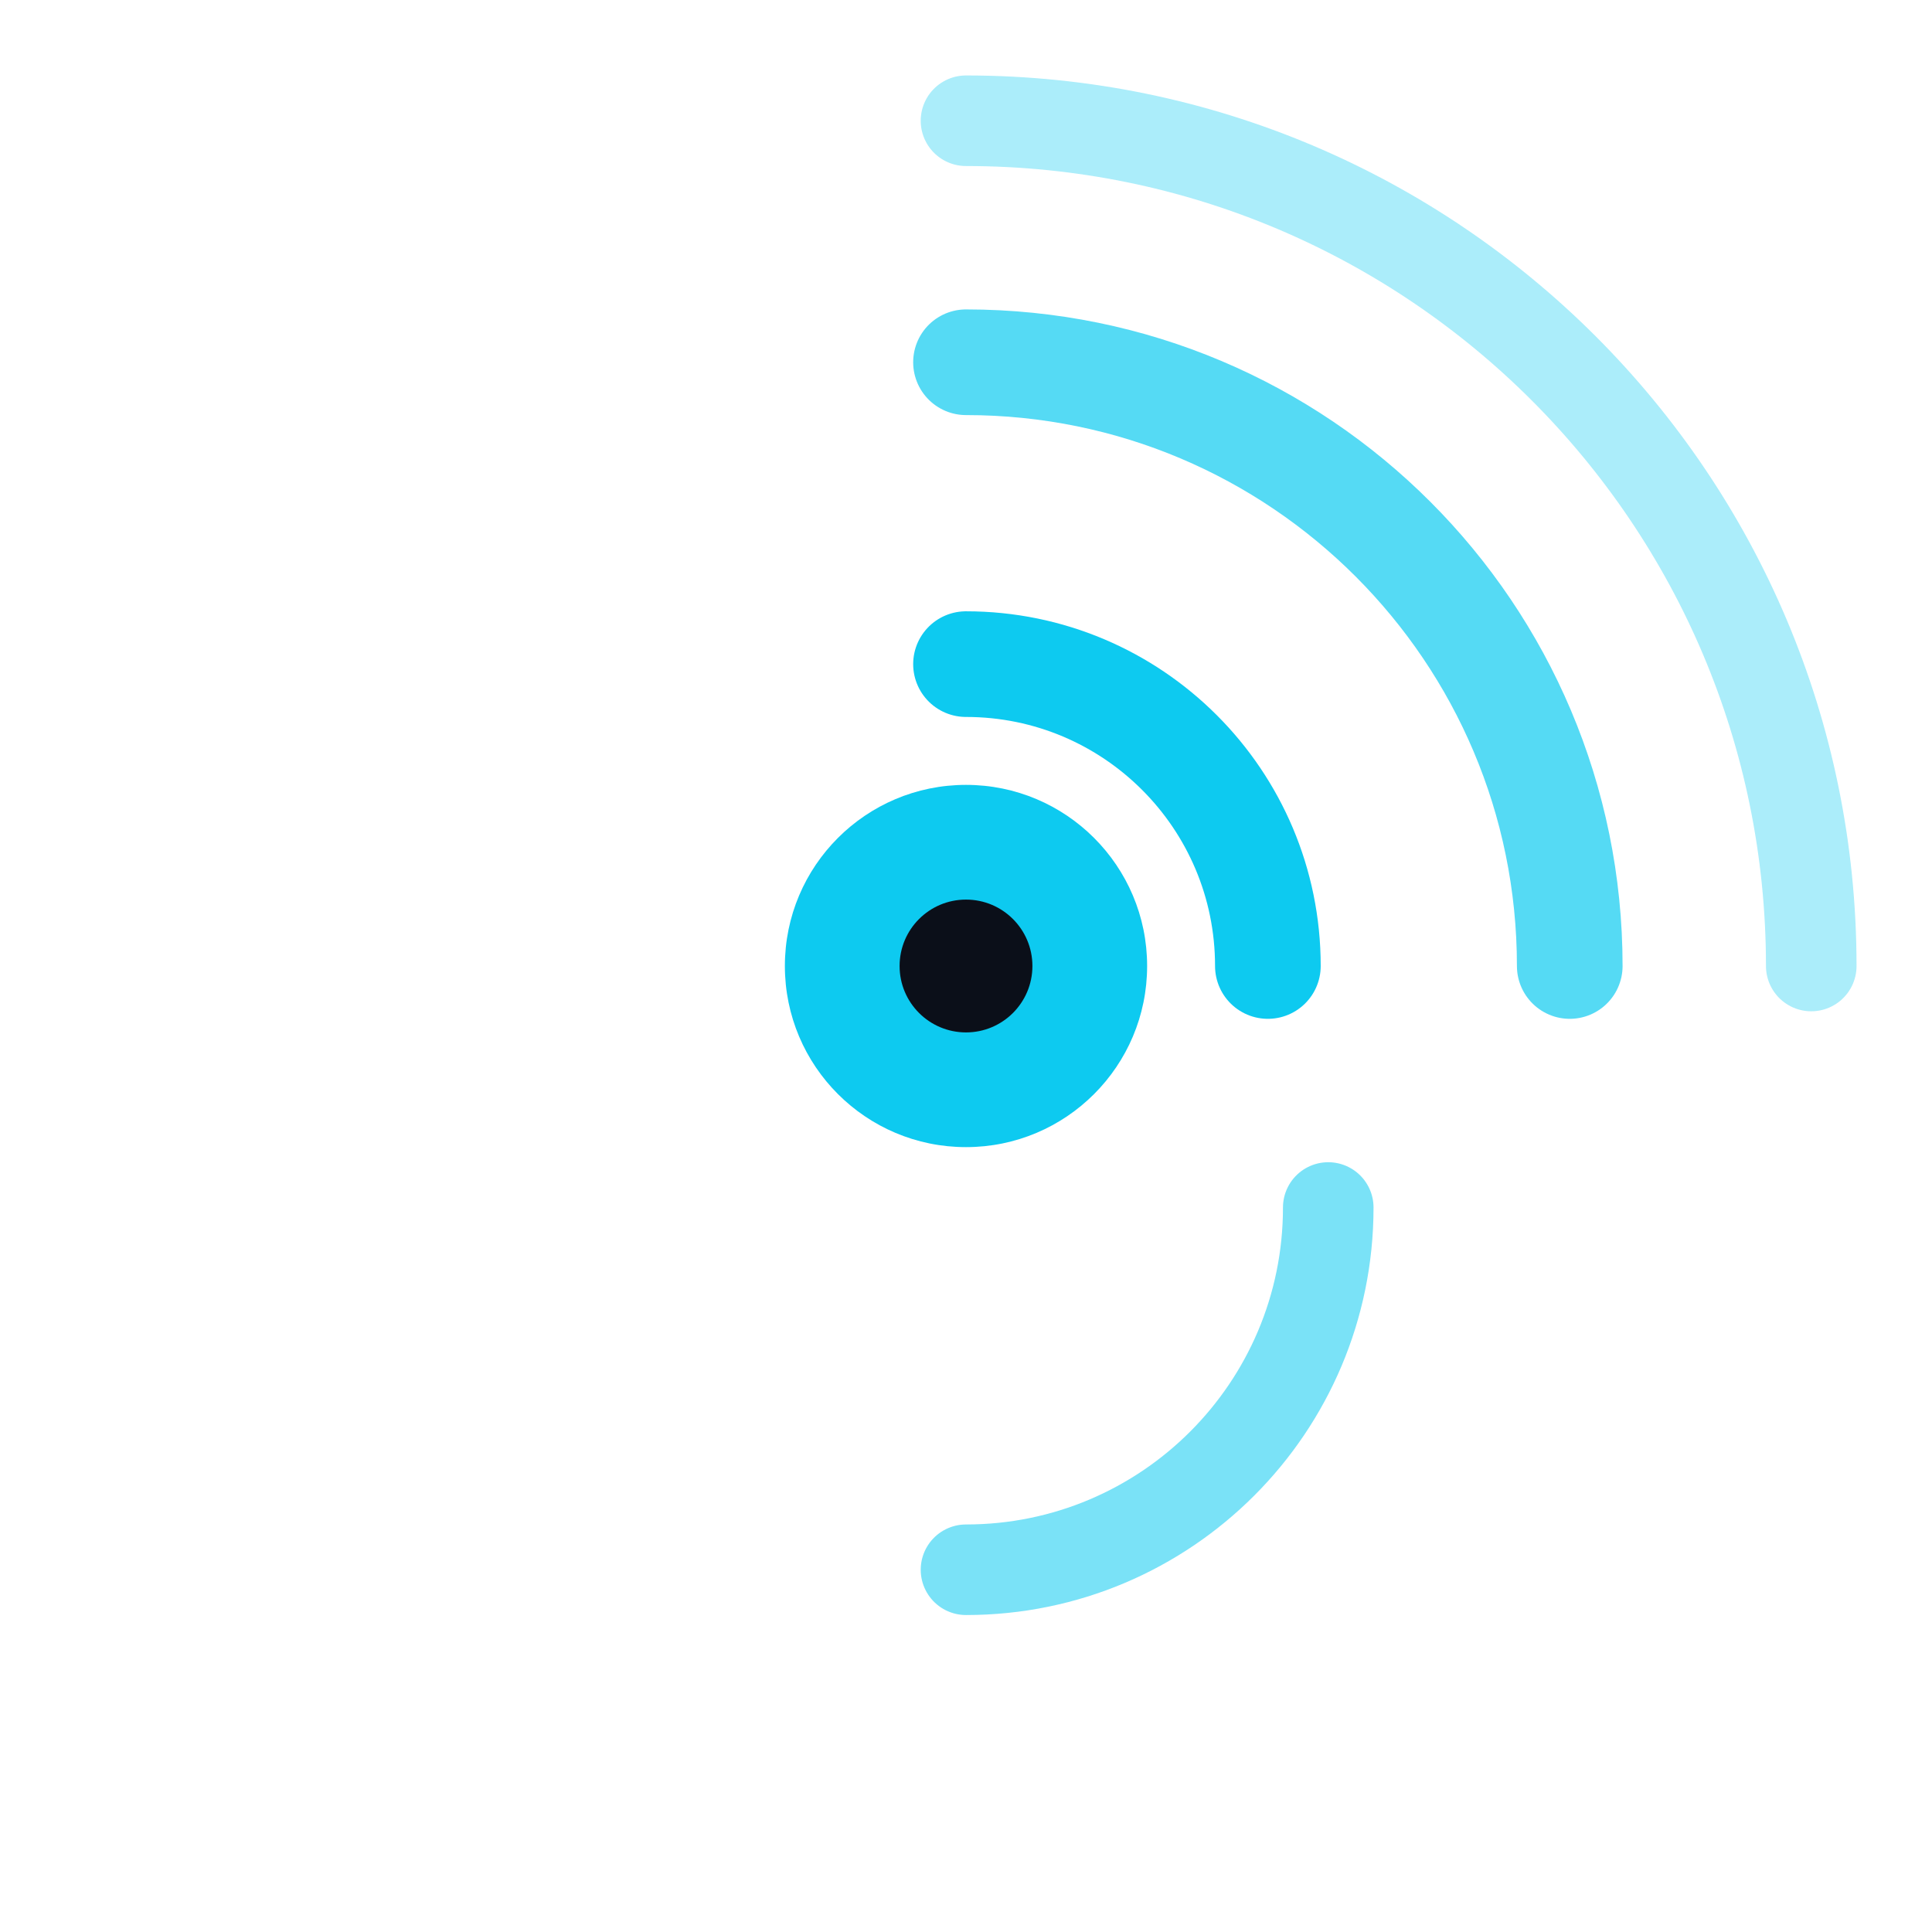
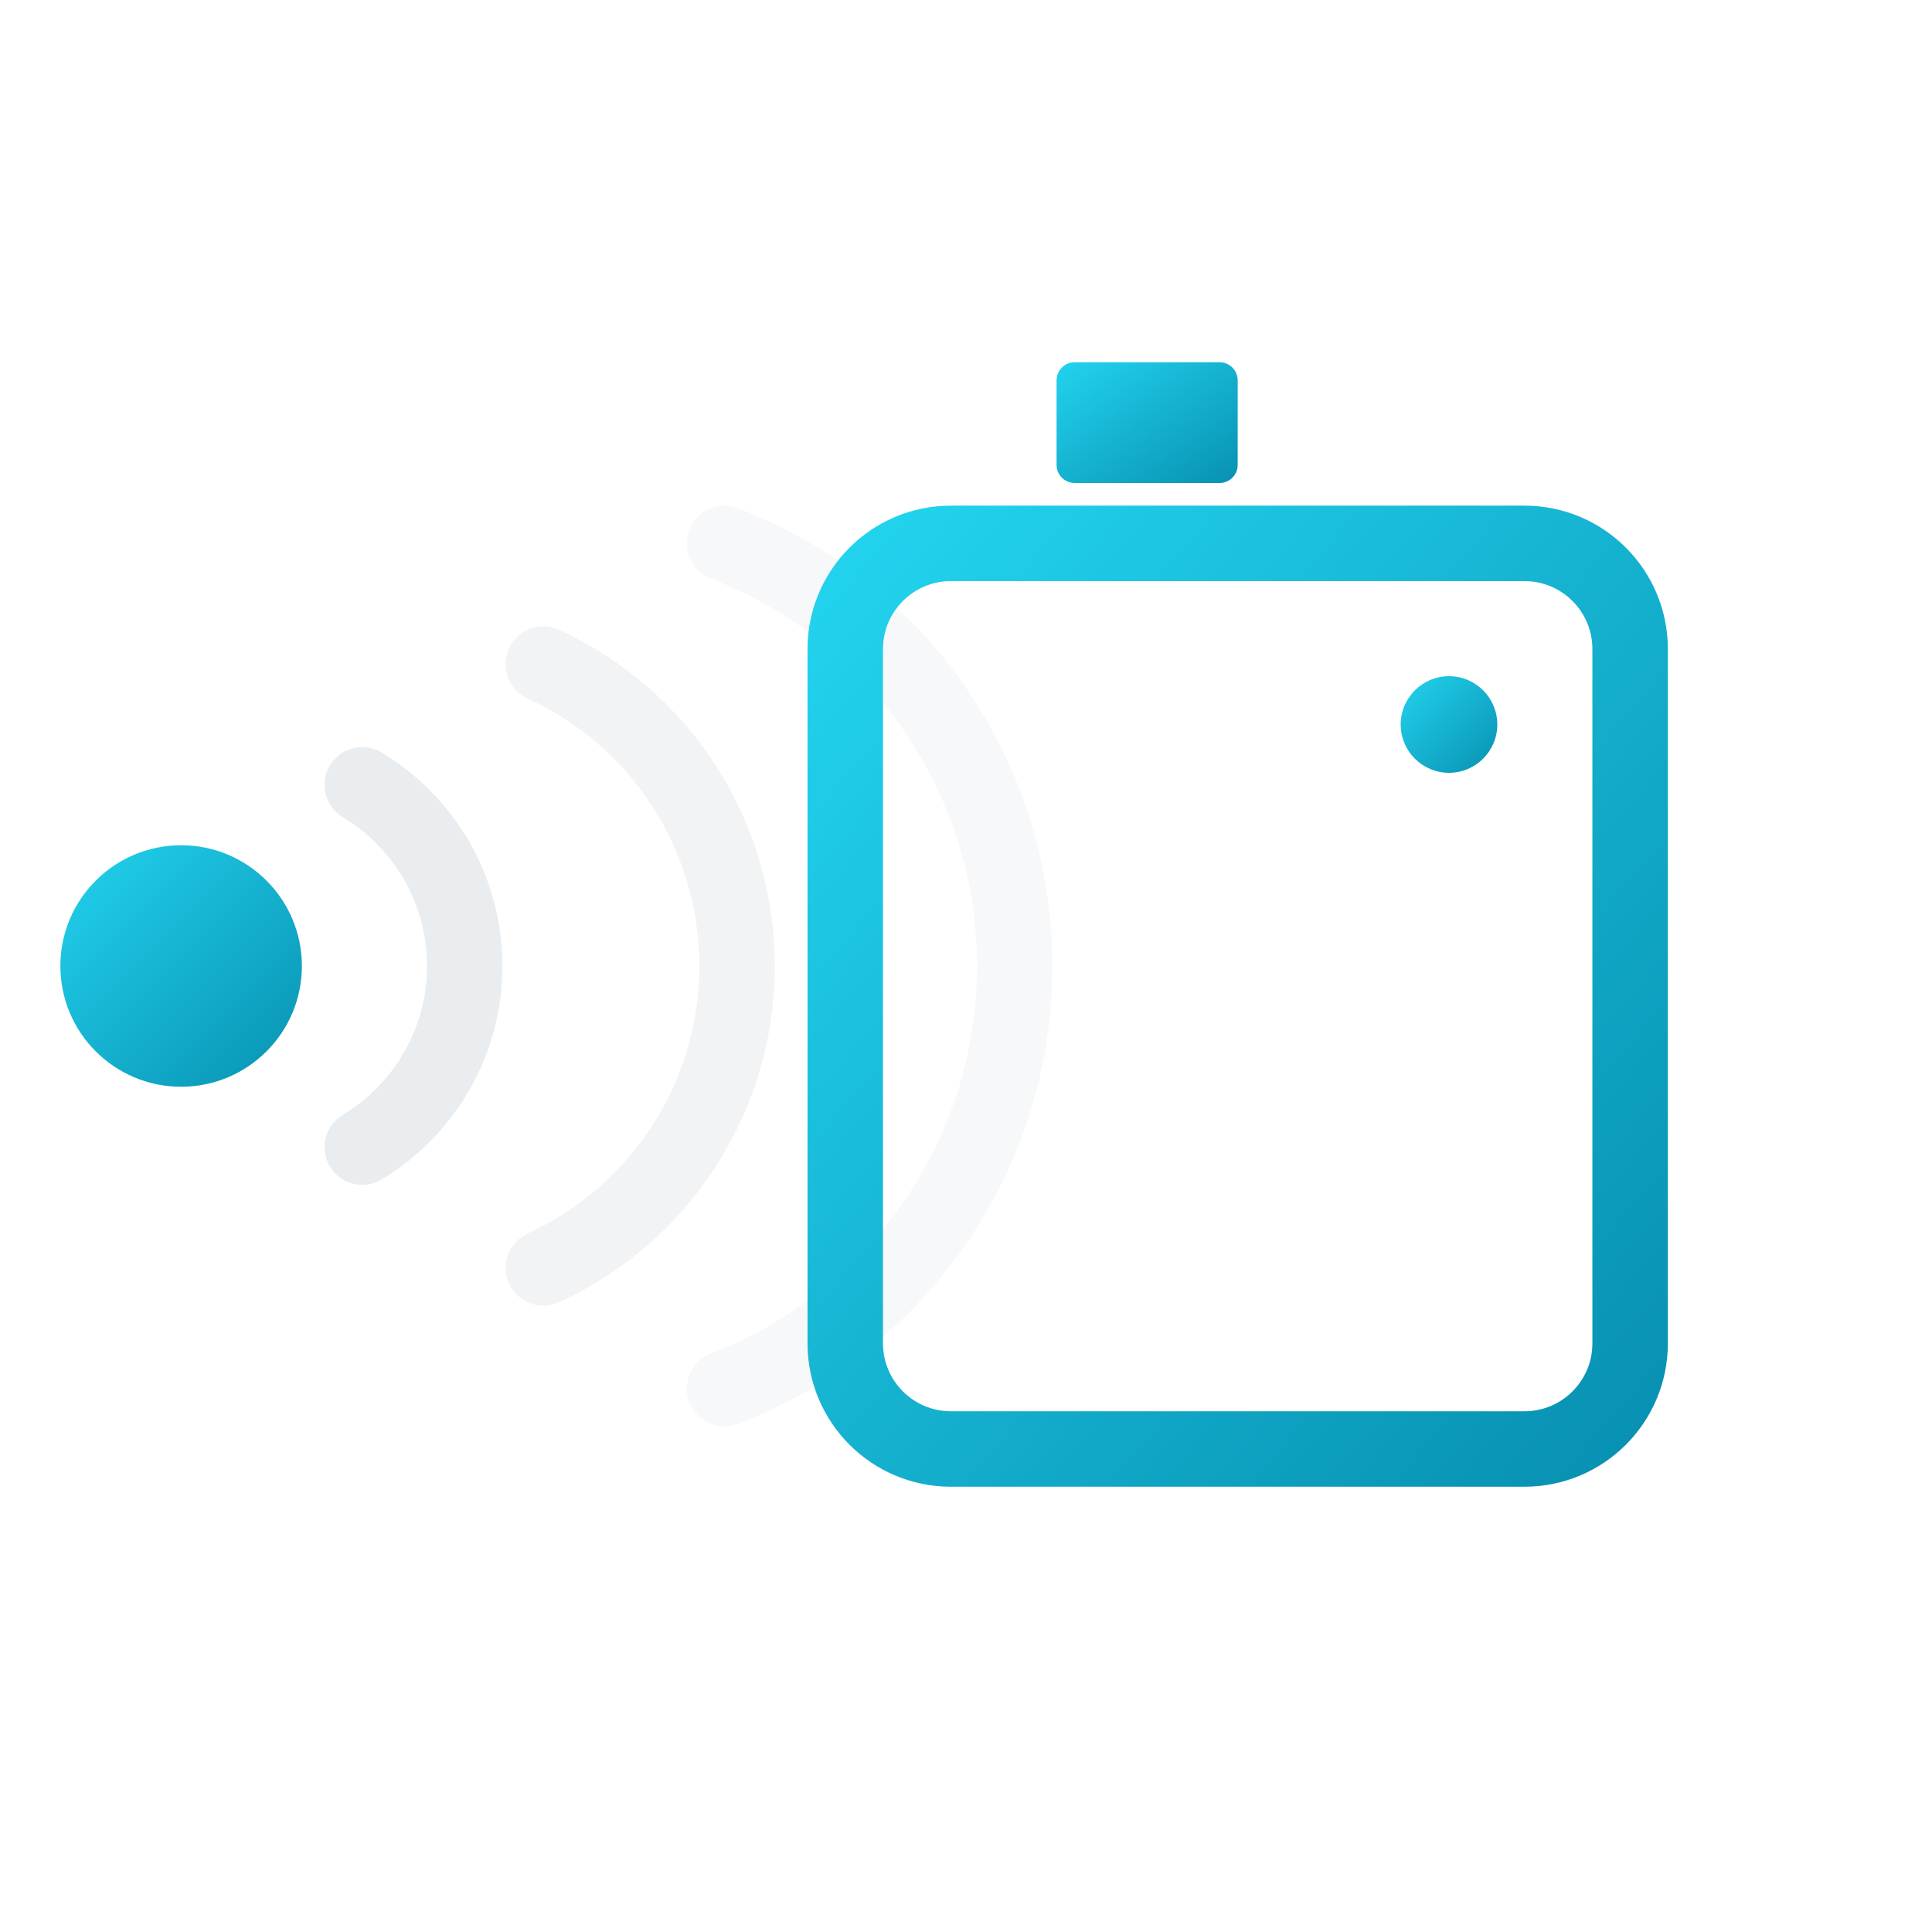
<svg xmlns="http://www.w3.org/2000/svg" viewBox="0 0 64 64" fill="none" role="img" aria-label="GitEcho">
-   <path d="M 32 4 A 28 28 0 0 1 60 32" stroke="#0dcaf0" stroke-width="3" stroke-linecap="round" opacity="0.35" />
-   <path d="M 32 12 A 20 20 0 0 1 52 32" stroke="#0dcaf0" stroke-width="3.5" stroke-linecap="round" opacity="0.7" />
-   <path d="M 32 22 A 10 10 0 0 1 42 32" stroke="#0dcaf0" stroke-width="3.5" stroke-linecap="round" />
-   <path d="M 32 52 A 12 12 0 0 0 44 40" stroke="#0dcaf0" stroke-width="3" stroke-linecap="round" opacity="0.55" />
-   <circle cx="32" cy="32" r="6" fill="#0dcaf0" />
-   <circle cx="32" cy="32" r="2.2" fill="#0b0f19" />
+   <defs>
+     <linearGradient id="ge-grad" x1="0" y1="0" x2="1" y2="1">
+       <stop offset="0" stop-color="#22d3ee" />
+       <stop offset="1" stop-color="#0891b2" />
+     </linearGradient>
+   </defs>
+   <circle cx="6" cy="32" r="4" fill="url(#ge-grad)" />
+   <path d="M 12 26 A 7 7 0 0 1 12 38" stroke="#e9ecef" stroke-width="2.5" stroke-linecap="round" opacity="0.95" />
+   <path d="M 18 22 A 11 11 0 0 1 18 42" stroke="#e9ecef" stroke-width="2.5" stroke-linecap="round" opacity="0.65" />
+   <path d="M 24 18 A 15 15 0 0 1 24 46" stroke="#e9ecef" stroke-width="2.5" stroke-linecap="round" opacity="0.35" />
+   <g stroke="url(#ge-grad)" stroke-width="2.5" fill="none" stroke-linecap="round" stroke-linejoin="round">
+     <path d="M 38 4 V 12" />
+     <rect x="35" y="12" width="6" height="4" rx="0.6" fill="url(#ge-grad)" stroke="none" />
+     <rect x="28" y="18" width="26" height="30" rx="3.5" />
+     <circle cx="48" cy="24" r="1.6" fill="url(#ge-grad)" stroke="none" />
+     <path d="M 33 34 H 49" />
+     <path d="M 33 40 H 49" />
+   </g>
</svg>
